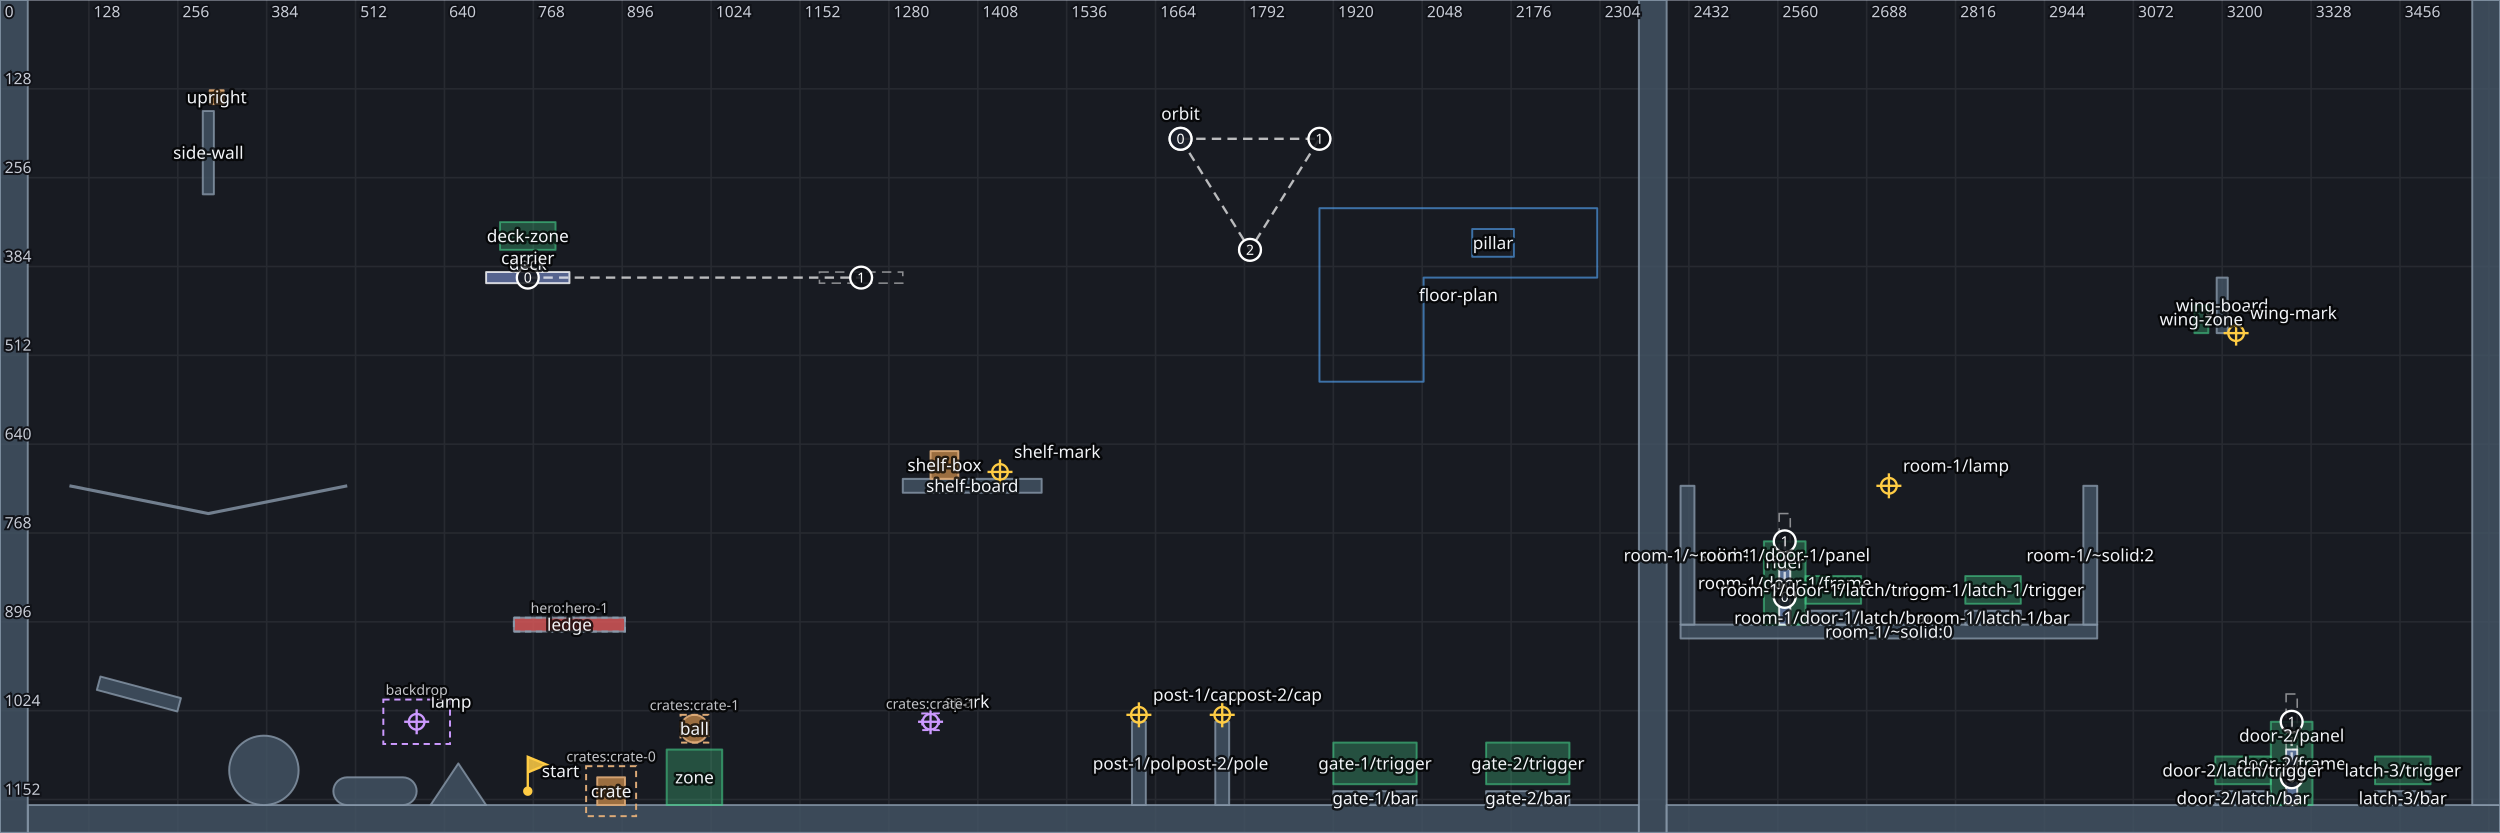
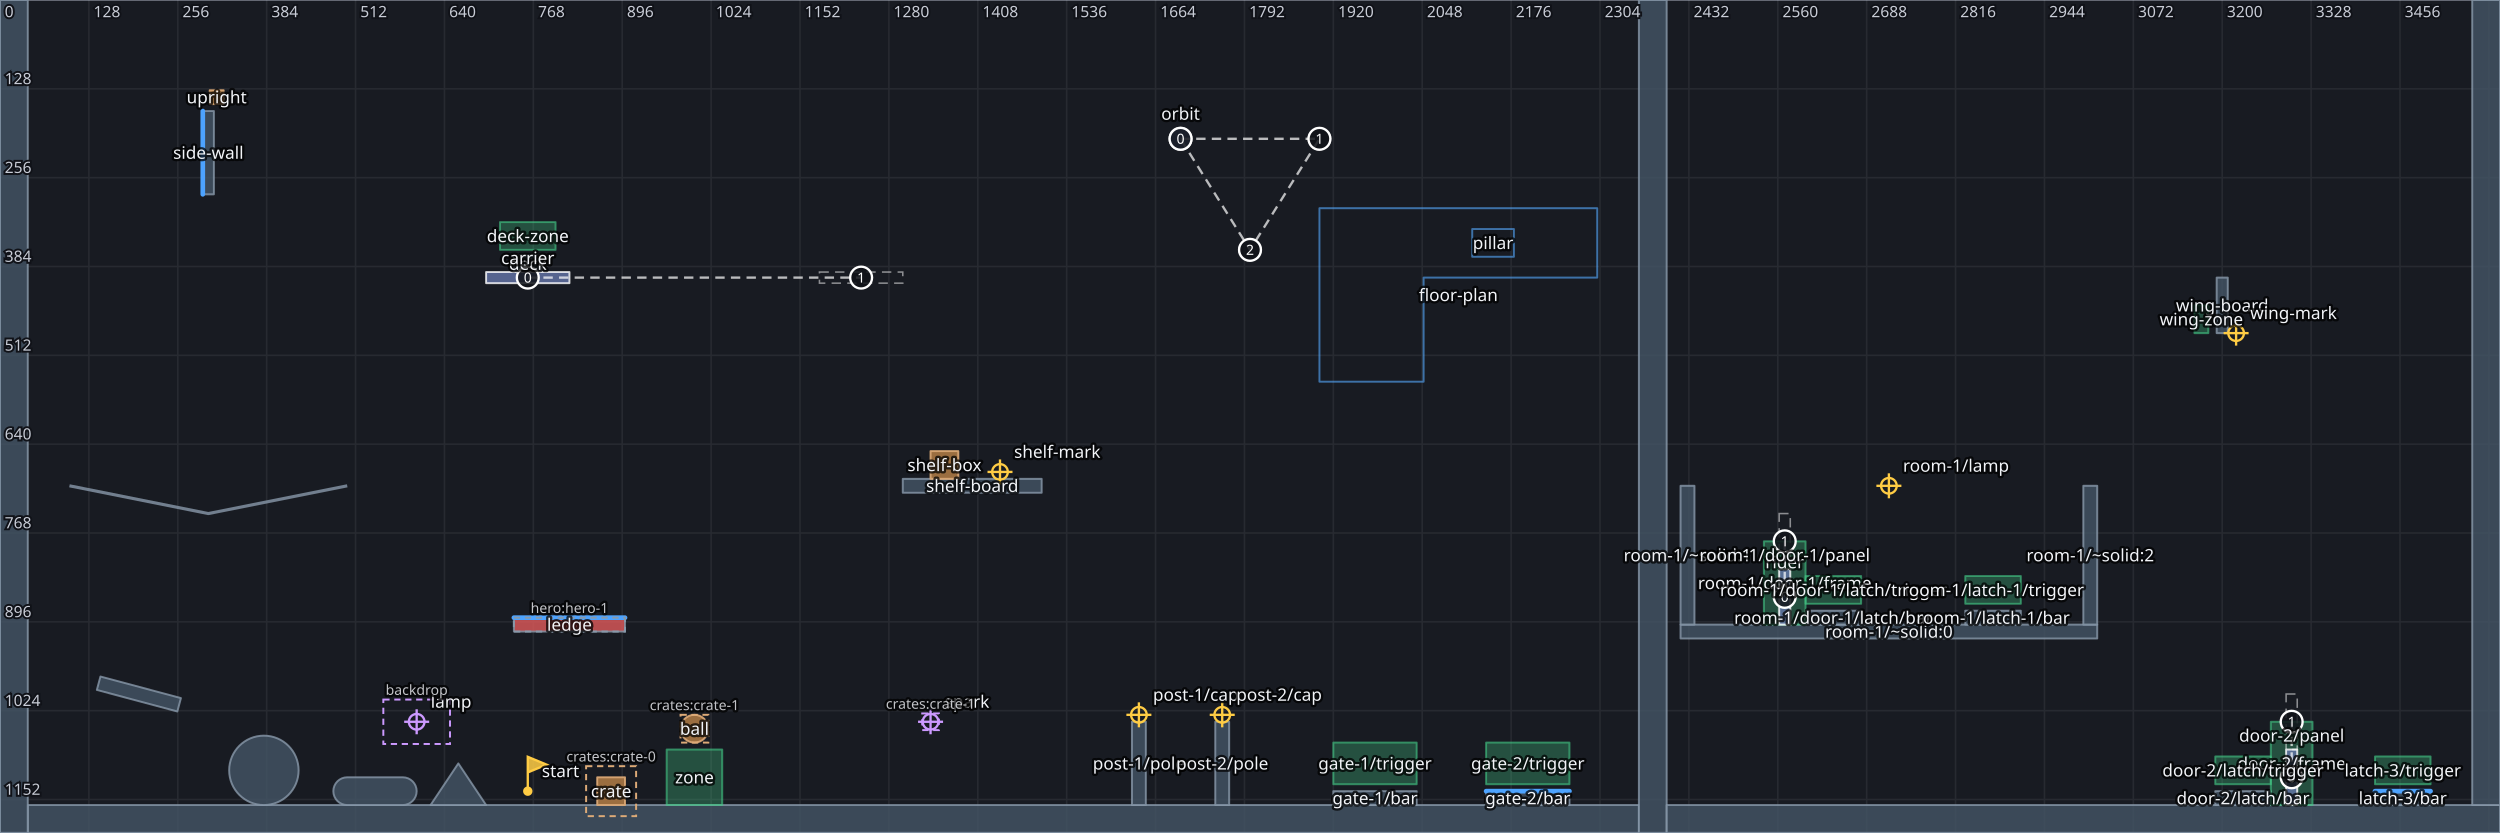
<svg xmlns="http://www.w3.org/2000/svg" width="1600" height="533" viewBox="0 0 3600 1200" preserveAspectRatio="none" font-family="Rubik, sans-serif" data-scene="kitchen-sink" data-scale="0.4444">
  <rect x="0" y="0" width="3600" height="1200" fill="#101218" />
  <rect id="bounds" x="0" y="0" width="3600" height="1200" fill="#181b22" stroke="#4a5060" stroke-width="2.25" />
  <g id="grid" fill="none" stroke-width="2.25">
    <path d="M128 0V1200M256 0V1200M384 0V1200M512 0V1200M640 0V1200M768 0V1200M896 0V1200M1024 0V1200M1152 0V1200M1280 0V1200M1408 0V1200M1536 0V1200M1664 0V1200M1792 0V1200M1920 0V1200M2048 0V1200M2176 0V1200M2304 0V1200M2432 0V1200M2560 0V1200M2688 0V1200M2816 0V1200M2944 0V1200M3072 0V1200M3200 0V1200M3328 0V1200M3456 0V1200M3584 0V1200M0 128H3600M0 256H3600M0 384H3600M0 512H3600M0 640H3600M0 768H3600M0 896H3600M0 1024H3600M0 1152H3600" stroke="#ffffff" stroke-opacity="0.07" />
    <path d="M0 0V1200M0 0H3600" stroke="#ffffff" stroke-opacity="0.25" />
  </g>
  <g id="entities">
    <path data-ref="~solid:0" data-type="solid" d="M40 1160L2360 1160L2360 1200L40 1200Z" fill="#445566" fill-opacity="0.8" stroke="#8899aa" stroke-opacity="0.8" stroke-width="2.81" stroke-linejoin="round" />
    <path data-ref="~solid:1" data-type="solid" d="M0 0L40 0L40 1200L0 1200Z" fill="#445566" fill-opacity="0.8" stroke="#8899aa" stroke-opacity="0.8" stroke-width="2.81" stroke-linejoin="round" />
    <path data-ref="~solid:2" data-type="solid" d="M2360 0L2400 0L2400 1200L2360 1200Z" fill="#445566" fill-opacity="0.8" stroke="#8899aa" stroke-opacity="0.8" stroke-width="2.81" stroke-linejoin="round" />
    <path data-ref="~solid:3" data-type="solid" d="M144.63 974.81L260.54 1005.87L255.37 1025.19L139.46 994.13Z" fill="#445566" fill-opacity="0.8" stroke="#8899aa" stroke-opacity="0.8" stroke-width="2.81" stroke-linejoin="round" />
    <path data-ref="~solid:4" data-type="solid" d="M430 1110A50 50 0 0 1 380 1160A50 50 0 0 1 330 1110A50 50 0 0 1 380 1060A50 50 0 0 1 430 1110Z" fill="#445566" fill-opacity="0.8" stroke="#8899aa" stroke-opacity="0.8" stroke-width="2.81" stroke-linejoin="round" />
    <path data-ref="~solid:5" data-type="solid" d="M580 1160L500 1160A20 20 0 0 1 480 1140A20 20 0 0 1 500 1120L580 1120A20 20 0 0 1 600 1140A20 20 0 0 1 580 1160Z" fill="#445566" fill-opacity="0.8" stroke="#8899aa" stroke-opacity="0.8" stroke-width="2.81" stroke-linejoin="round" />
    <path data-ref="~solid:6" data-type="solid" d="M620 1160L700 1160L660 1100Z" fill="#445566" fill-opacity="0.8" stroke="#8899aa" stroke-opacity="0.8" stroke-width="2.81" stroke-linejoin="round" />
    <path data-ref="~solid:7" data-type="solid" d="M100 700L300 740L500 700" fill="none" stroke="#8899aa" stroke-opacity="0.8" stroke-width="4.5" stroke-linejoin="round" />
    <path data-ref="~solid:8" data-type="solid" d="M2400 1160L3600 1160L3600 1200L2400 1200Z" fill="#445566" fill-opacity="0.8" stroke="#8899aa" stroke-opacity="0.8" stroke-width="2.81" stroke-linejoin="round" />
    <path data-ref="~solid:9" data-type="solid" d="M3560 0L3600 0L3600 1160L3560 1160Z" fill="#445566" fill-opacity="0.8" stroke="#8899aa" stroke-opacity="0.8" stroke-width="2.81" stroke-linejoin="round" />
    <path data-ref="ledge" data-type="solid" d="M740 890L900 890L900 910L740 910Z" fill="#e05a5a" fill-opacity="0.8" stroke="#8899aa" stroke-opacity="0.8" stroke-width="2.81" stroke-linejoin="round" />
    <path data-ref="deck" data-type="solid" d="M740 368L780 368L780 392L740 392Z" fill="#445566" fill-opacity="0.8" stroke="#8899aa" stroke-opacity="0.8" stroke-width="2.81" stroke-linejoin="round" />
    <path data-ref="shelf-board" data-type="solid" d="M1300 690L1500 690L1500 710L1300 710Z" fill="#445566" fill-opacity="0.8" stroke="#8899aa" stroke-opacity="0.8" stroke-width="2.81" stroke-linejoin="round" />
    <path data-ref="wing-board" data-type="solid" d="M3192 480L3192 400L3208 400L3208 480Z" fill="#445566" fill-opacity="0.8" stroke="#8899aa" stroke-opacity="0.8" stroke-width="2.81" stroke-linejoin="round" />
    <path data-ref="side-wall" data-type="solid" d="M292 160L308 160L308 280L292 280Z" fill="#445566" fill-opacity="0.8" stroke="#8899aa" stroke-opacity="0.8" stroke-width="2.81" stroke-linejoin="round" />
    <path data-ref="post-1/pole" data-type="solid" d="M1630 1040L1650 1040L1650 1160L1630 1160Z" fill="#445566" fill-opacity="0.8" stroke="#8899aa" stroke-opacity="0.8" stroke-width="2.81" stroke-linejoin="round" />
    <path data-ref="post-2/pole" data-type="solid" d="M1750 1040L1770 1040L1770 1160L1750 1160Z" fill="#445566" fill-opacity="0.8" stroke="#8899aa" stroke-opacity="0.8" stroke-width="2.81" stroke-linejoin="round" />
    <path data-ref="gate-1/bar" data-type="solid" d="M1920 1140L2040 1140L2040 1160L1920 1160Z" fill="#445566" fill-opacity="0.8" stroke="#8899aa" stroke-opacity="0.8" stroke-width="2.81" stroke-linejoin="round" />
    <path data-ref="gate-2/bar" data-type="solid" d="M2140 1140L2260 1140L2260 1160L2140 1160Z" fill="#445566" fill-opacity="0.8" stroke="#8899aa" stroke-opacity="0.8" stroke-width="2.81" stroke-linejoin="round" />
    <path data-ref="room-1/~solid:0" data-type="solid" d="M2420 900L3020 900L3020 920L2420 920Z" fill="#445566" fill-opacity="0.8" stroke="#8899aa" stroke-opacity="0.8" stroke-width="2.81" stroke-linejoin="round" />
    <path data-ref="room-1/~solid:1" data-type="solid" d="M2420 700L2440 700L2440 900L2420 900Z" fill="#445566" fill-opacity="0.8" stroke="#8899aa" stroke-opacity="0.8" stroke-width="2.81" stroke-linejoin="round" />
    <path data-ref="room-1/~solid:2" data-type="solid" d="M3000 700L3020 700L3020 900L3000 900Z" fill="#445566" fill-opacity="0.8" stroke="#8899aa" stroke-opacity="0.8" stroke-width="2.81" stroke-linejoin="round" />
    <path data-ref="room-1/door-1/latch/bar" data-type="solid" d="M2600 880L2680 880L2680 900L2600 900Z" fill="#445566" fill-opacity="0.8" stroke="#8899aa" stroke-opacity="0.8" stroke-width="2.81" stroke-linejoin="round" />
    <path data-ref="room-1/latch-1/bar" data-type="solid" d="M2830 880L2910 880L2910 900L2830 900Z" fill="#445566" fill-opacity="0.8" stroke="#8899aa" stroke-opacity="0.8" stroke-width="2.81" stroke-linejoin="round" />
    <path data-ref="door-2/latch/bar" data-type="solid" d="M3190 1140L3270 1140L3270 1160L3190 1160Z" fill="#445566" fill-opacity="0.8" stroke="#8899aa" stroke-opacity="0.8" stroke-width="2.81" stroke-linejoin="round" />
    <path data-ref="latch-3/bar" data-type="solid" d="M3420 1140L3500 1140L3500 1160L3420 1160Z" fill="#445566" fill-opacity="0.8" stroke="#8899aa" stroke-opacity="0.8" stroke-width="2.81" stroke-linejoin="round" />
    <path data-ref="zone" data-type="sensor" d="M960 1080L1040 1080L1040 1160L960 1160Z" fill="#44cc88" fill-opacity="0.3" stroke="#44cc88" stroke-opacity="0.6" stroke-width="2.81" stroke-linejoin="round" />
    <path data-ref="deck-zone" data-type="sensor" d="M720 320L800 320L800 360L720 360Z" fill="#44cc88" fill-opacity="0.3" stroke="#44cc88" stroke-opacity="0.6" stroke-width="2.81" stroke-linejoin="round" />
    <path data-ref="wing-zone" data-type="sensor" d="M3160 480L3160 440L3180 440L3180 480Z" fill="#44cc88" fill-opacity="0.3" stroke="#44cc88" stroke-opacity="0.6" stroke-width="2.81" stroke-linejoin="round" />
    <path data-ref="rider" data-type="sensor" d="M2558 800L2582 800L2582 820L2558 820Z" fill="#44cc88" fill-opacity="0.3" stroke="#44cc88" stroke-opacity="0.6" stroke-width="2.81" stroke-linejoin="round" />
    <path data-ref="gate-1/trigger" data-type="sensor" d="M1920 1070L2040 1070L2040 1130L1920 1130Z" fill="#44cc88" fill-opacity="0.3" stroke="#44cc88" stroke-opacity="0.6" stroke-width="2.81" stroke-linejoin="round" />
    <path data-ref="gate-2/trigger" data-type="sensor" d="M2140 1070L2260 1070L2260 1130L2140 1130Z" fill="#44cc88" fill-opacity="0.3" stroke="#44cc88" stroke-opacity="0.6" stroke-width="2.81" stroke-linejoin="round" />
    <path data-ref="room-1/door-1/frame" data-type="sensor" d="M2540 780L2600 780L2600 900L2540 900Z" fill="#44cc88" fill-opacity="0.3" stroke="#44cc88" stroke-opacity="0.6" stroke-width="2.81" stroke-linejoin="round" />
    <path data-ref="room-1/door-1/latch/trigger" data-type="sensor" d="M2600 830L2680 830L2680 870L2600 870Z" fill="#44cc88" fill-opacity="0.3" stroke="#44cc88" stroke-opacity="0.6" stroke-width="2.81" stroke-linejoin="round" />
    <path data-ref="room-1/latch-1/trigger" data-type="sensor" d="M2830 830L2910 830L2910 870L2830 870Z" fill="#44cc88" fill-opacity="0.3" stroke="#44cc88" stroke-opacity="0.6" stroke-width="2.81" stroke-linejoin="round" />
    <path data-ref="door-2/frame" data-type="sensor" d="M3270 1040L3330 1040L3330 1160L3270 1160Z" fill="#44cc88" fill-opacity="0.3" stroke="#44cc88" stroke-opacity="0.6" stroke-width="2.81" stroke-linejoin="round" />
    <path data-ref="door-2/latch/trigger" data-type="sensor" d="M3190 1090L3270 1090L3270 1130L3190 1130Z" fill="#44cc88" fill-opacity="0.3" stroke="#44cc88" stroke-opacity="0.6" stroke-width="2.81" stroke-linejoin="round" />
    <path data-ref="latch-3/trigger" data-type="sensor" d="M3420 1090L3500 1090L3500 1130L3420 1130Z" fill="#44cc88" fill-opacity="0.3" stroke="#44cc88" stroke-opacity="0.6" stroke-width="2.81" stroke-linejoin="round" />
    <path data-ref="crate" data-type="prop" d="M860 1120L900 1120L900 1160L860 1160Z" fill="#aa7744" fill-opacity="0.9" stroke="#ddaa77" stroke-opacity="0.9" stroke-width="2.81" stroke-linejoin="round" />
    <path data-ref="ball" data-type="prop" d="M1020 1050A20 20 0 0 1 1000 1070A20 20 0 0 1 980 1050A20 20 0 0 1 1000 1030A20 20 0 0 1 1020 1050Z" fill="#aa7744" fill-opacity="0.9" stroke="#ddaa77" stroke-opacity="0.9" stroke-width="2.81" stroke-linejoin="round" />
    <path data-ref="shelf-box" data-type="prop" d="M1340 650L1380 650L1380 690L1340 690Z" fill="#aa7744" fill-opacity="0.9" stroke="#ddaa77" stroke-opacity="0.9" stroke-width="2.81" stroke-linejoin="round" />
    <path data-ref="upright" data-type="prop" d="M302 130L322 130L322 150L302 150Z" fill="#aa7744" fill-opacity="0.9" stroke="#ddaa77" stroke-opacity="0.9" stroke-width="2.81" stroke-linejoin="round" />
    <path data-ref="carrier" data-type="follower" d="M700 392L820 392L820 408L700 408Z" fill="#6677aa" fill-opacity="0.8" stroke="#ffffff" stroke-opacity="0.8" stroke-width="2.81" stroke-linejoin="round" />
    <path data-ref="orbit" data-type="follower" d="M1716 200A16 16 0 0 1 1700 216A16 16 0 0 1 1684 200A16 16 0 0 1 1700 184A16 16 0 0 1 1716 200Z" fill="#6677aa" fill-opacity="0.8" stroke="#ffffff" stroke-opacity="0.8" stroke-width="2.81" stroke-linejoin="round" />
    <path data-ref="room-1/door-1/panel" data-type="follower" d="M2562 820L2578 820L2578 900L2562 900Z" fill="#6677aa" fill-opacity="0.8" stroke="#ffffff" stroke-opacity="0.8" stroke-width="2.81" stroke-linejoin="round" />
    <path data-ref="door-2/panel" data-type="follower" d="M3292 1080L3308 1080L3308 1160L3292 1160Z" fill="#6677aa" fill-opacity="0.8" stroke="#ffffff" stroke-opacity="0.8" stroke-width="2.81" stroke-linejoin="round" />
    <path data-ref="floor-plan" data-type="nav" d="M1900 300L2300 300L2300 400L2050 400L2050 550L1900 550Z" fill="none" stroke="#55aaff" stroke-opacity="0.6" stroke-width="2.81" stroke-linejoin="round" />
    <path data-ref="pillar" data-type="nav" d="M2120 330L2180 330L2180 370L2120 370Z" fill="none" stroke="#55aaff" stroke-opacity="0.6" stroke-width="2.81" stroke-linejoin="round" />
    <g data-ref="start" data-type="marker" class="spawn">
      <path d="M760 1140V1090.5L787 1101.75L760 1113" fill="#ffcc44" fill-opacity="0.85" stroke="#ffcc44" stroke-width="3.38" />
      <circle cx="760" cy="1140" r="6.75" fill="#ffcc44" />
    </g>
    <g data-ref="shelf-mark" data-type="marker" class="marker" fill="none" stroke="#ffcc44" stroke-width="3.38">
      <circle cx="1440" cy="680" r="11.25" />
      <path d="M1422 680H1458M1440 662V698" />
    </g>
    <g data-ref="wing-mark" data-type="marker" class="marker" fill="none" stroke="#ffcc44" stroke-width="3.38">
      <circle cx="3220" cy="480" r="11.25" />
      <path d="M3202 480H3238M3220 462V498" />
    </g>
    <g data-ref="post-1/cap" data-type="marker" class="marker" fill="none" stroke="#ffcc44" stroke-width="3.38">
      <circle cx="1640" cy="1030" r="11.25" />
      <path d="M1622 1030H1658M1640 1012V1048" />
    </g>
    <g data-ref="post-2/cap" data-type="marker" class="marker" fill="none" stroke="#ffcc44" stroke-width="3.38">
      <circle cx="1760" cy="1030" r="11.25" />
      <path d="M1742 1030H1778M1760 1012V1048" />
    </g>
    <g data-ref="room-1/lamp" data-type="marker" class="marker" fill="none" stroke="#ffcc44" stroke-width="3.38">
      <circle cx="2720" cy="700" r="11.25" />
      <path d="M2702 700H2738M2720 682V718" />
    </g>
    <g data-ref="lamp" data-type="decor" class="marker" fill="none" stroke="#cc99ff" stroke-width="3.38">
      <circle cx="600" cy="1040" r="11.25" />
      <path d="M582 1040H618M600 1022V1058" />
    </g>
    <g data-ref="spark" data-type="decor" class="marker" fill="none" stroke="#cc99ff" stroke-width="3.38">
      <circle cx="1340" cy="1040" r="11.25" />
      <path d="M1322 1040H1358M1340 1022V1058" />
    </g>
  </g>
+   <g id="one-way" fill="none" stroke="#4da3ff" stroke-width="6.75" stroke-linecap="round">
+     <path data-one-way="ledge" data-side="up" d="M740 890L900 890" />
+     <path data-one-way="side-wall" data-side="left" d="M292 280L292 160" />
+     <path data-one-way="gate-2/bar" data-side="up" d="M2140 1140L2260 1140" />
+     <path data-one-way="latch-3/bar" data-side="up" d="M3420 1140L3500 1140" />
+   </g>
  <g id="sprites" fill="none" stroke-width="2.81" stroke-dasharray="9 6.75">
    <path data-sprite="ledge" data-asset="hero" data-frame="hero-1" d="M740 890L900 890L900 910L740 910Z" stroke="#8899aa" />
    <path data-sprite="crate" data-asset="crates" data-frame="crate-0" d="M844 1104L916 1104L916 1176L844 1176Z" stroke="#ddaa77" />
    <path data-sprite="ball" data-asset="crates" data-frame="crate-1" d="M980 1030L1020 1030L1020 1070L980 1070Z" stroke="#ddaa77" />
    <path data-sprite="lamp" data-asset="backdrop" d="M552 1008L648 1008L648 1072L552 1072Z" stroke="#cc99ff" />
    <path data-sprite="spark" data-asset="crates" data-frame="crate-1" d="M1328 1028L1352 1028L1352 1052L1328 1052Z" stroke="#cc99ff" />
  </g>
  <g id="paths" fill="none">
    <g data-path="carrier" stroke="#ffffff">
      <path d="M760 400L1240 400" stroke-opacity="0.7" stroke-width="3.38" stroke-dasharray="13.5 9" />
      <path d="M1180 392L1300 392L1300 408L1180 408Z" stroke-opacity="0.5" stroke-width="2.25" stroke-dasharray="13.5 9" />
      <circle cx="760" cy="400" r="15.75" fill="#101218" fill-opacity="0.85" stroke-width="3.38" />
      <text x="760" y="407.2" font-size="20.25" text-anchor="middle" fill="#ffffff" stroke="none">0</text>
      <circle cx="1240" cy="400" r="15.75" fill="#101218" fill-opacity="0.85" stroke-width="3.38" />
      <text x="1240" y="407.2" font-size="20.25" text-anchor="middle" fill="#ffffff" stroke="none">1</text>
    </g>
    <g data-path="orbit" stroke="#ffffff">
      <path d="M1700 200L1900 200L1800 360Z" stroke-opacity="0.7" stroke-width="3.38" stroke-dasharray="13.5 9" />
      <path d="M1916 200A16 16 0 0 1 1900 216A16 16 0 0 1 1884 200A16 16 0 0 1 1900 184A16 16 0 0 1 1916 200Z" stroke-opacity="0.5" stroke-width="2.25" stroke-dasharray="13.5 9" />
      <path d="M1816 360A16 16 0 0 1 1800 376A16 16 0 0 1 1784 360A16 16 0 0 1 1800 344A16 16 0 0 1 1816 360Z" stroke-opacity="0.5" stroke-width="2.25" stroke-dasharray="13.5 9" />
      <circle cx="1700" cy="200" r="15.75" fill="#101218" fill-opacity="0.85" stroke-width="3.38" />
      <text x="1700" y="207.2" font-size="20.25" text-anchor="middle" fill="#ffffff" stroke="none">0</text>
      <circle cx="1900" cy="200" r="15.75" fill="#101218" fill-opacity="0.85" stroke-width="3.38" />
      <text x="1900" y="207.2" font-size="20.25" text-anchor="middle" fill="#ffffff" stroke="none">1</text>
      <circle cx="1800" cy="360" r="15.75" fill="#101218" fill-opacity="0.85" stroke-width="3.38" />
      <text x="1800" y="367.2" font-size="20.25" text-anchor="middle" fill="#ffffff" stroke="none">2</text>
    </g>
    <g data-path="room-1/door-1/panel" stroke="#ffffff">
      <path d="M2570 860L2570 780" stroke-opacity="0.7" stroke-width="3.38" stroke-dasharray="13.5 9" />
      <path d="M2562 740L2578 740L2578 820L2562 820Z" stroke-opacity="0.5" stroke-width="2.25" stroke-dasharray="13.5 9" />
      <circle cx="2570" cy="860" r="15.75" fill="#101218" fill-opacity="0.85" stroke-width="3.38" />
      <text x="2570" y="867.2" font-size="20.25" text-anchor="middle" fill="#ffffff" stroke="none">0</text>
      <circle cx="2570" cy="780" r="15.75" fill="#101218" fill-opacity="0.85" stroke-width="3.38" />
      <text x="2570" y="787.2" font-size="20.25" text-anchor="middle" fill="#ffffff" stroke="none">1</text>
    </g>
    <g data-path="door-2/panel" stroke="#ffffff">
      <path d="M3300 1120L3300 1040" stroke-opacity="0.7" stroke-width="3.38" stroke-dasharray="13.5 9" />
      <path d="M3292 1000L3308 1000L3308 1080L3292 1080Z" stroke-opacity="0.5" stroke-width="2.25" stroke-dasharray="13.5 9" />
      <circle cx="3300" cy="1120" r="15.75" fill="#101218" fill-opacity="0.85" stroke-width="3.38" />
      <text x="3300" y="1127.2" font-size="20.25" text-anchor="middle" fill="#ffffff" stroke="none">0</text>
      <circle cx="3300" cy="1040" r="15.75" fill="#101218" fill-opacity="0.85" stroke-width="3.38" />
      <text x="3300" y="1047.2" font-size="20.25" text-anchor="middle" fill="#ffffff" stroke="none">1</text>
    </g>
  </g>
  <g id="labels" text-anchor="middle" fill="#f2f4f8" stroke="#000000" stroke-opacity="0.75" stroke-width="6.75" stroke-linejoin="round" paint-order="stroke">
    <text x="820" y="908.84" font-size="24.75">ledge</text>
    <text class="sprite-label" x="820" y="883.25" font-size="20.25" fill-opacity="0.8">hero:hero-1</text>
    <text x="760" y="388.84" font-size="24.75">deck</text>
    <text x="1400" y="708.84" font-size="24.75">shelf-board</text>
    <text x="3200" y="448.84" font-size="24.75">wing-board</text>
    <text x="300" y="228.84" font-size="24.75">side-wall</text>
    <text x="1640" y="1108.84" font-size="24.75">post-1/pole</text>
    <text x="1760" y="1108.84" font-size="24.75">post-2/pole</text>
    <text x="1980" y="1158.84" font-size="24.75">gate-1/bar</text>
    <text x="2200" y="1158.84" font-size="24.75">gate-2/bar</text>
    <text x="2720" y="918.84" font-size="24.75">room-1/~solid:0</text>
    <text x="2430" y="808.84" font-size="24.75">room-1/~solid:1</text>
    <text x="3010" y="808.84" font-size="24.75">room-1/~solid:2</text>
    <text x="2640" y="898.84" font-size="24.75">room-1/door-1/latch/bar</text>
    <text x="2870" y="898.84" font-size="24.75">room-1/latch-1/bar</text>
    <text x="3230" y="1158.84" font-size="24.75">door-2/latch/bar</text>
    <text x="3460" y="1158.84" font-size="24.75">latch-3/bar</text>
    <text x="1000" y="1128.84" font-size="24.75">zone</text>
    <text x="760" y="348.84" font-size="24.75">deck-zone</text>
    <text x="3170" y="468.84" font-size="24.75">wing-zone</text>
    <text x="2570" y="818.84" font-size="24.75">rider</text>
    <text x="1980" y="1108.84" font-size="24.75">gate-1/trigger</text>
    <text x="2200" y="1108.84" font-size="24.75">gate-2/trigger</text>
    <text x="2570" y="848.84" font-size="24.75">room-1/door-1/frame</text>
    <text x="2640" y="858.84" font-size="24.75">room-1/door-1/latch/trigger</text>
    <text x="2870" y="858.84" font-size="24.75">room-1/latch-1/trigger</text>
    <text x="3300" y="1108.84" font-size="24.75">door-2/frame</text>
    <text x="3230" y="1118.84" font-size="24.75">door-2/latch/trigger</text>
    <text x="3460" y="1118.84" font-size="24.75">latch-3/trigger</text>
    <text x="780.25" y="1119.75" font-size="24.75" text-anchor="start">start</text>
    <text x="1460.25" y="659.75" font-size="24.75" text-anchor="start">shelf-mark</text>
    <text x="3240.25" y="459.75" font-size="24.75" text-anchor="start">wing-mark</text>
    <text x="1660.25" y="1009.75" font-size="24.75" text-anchor="start">post-1/cap</text>
    <text x="1780.25" y="1009.75" font-size="24.75" text-anchor="start">post-2/cap</text>
    <text x="2740.25" y="679.75" font-size="24.75" text-anchor="start">room-1/lamp</text>
    <text x="880" y="1148.84" font-size="24.75">crate</text>
    <text class="sprite-label" x="880" y="1097.25" font-size="20.25" fill-opacity="0.8">crates:crate-0</text>
    <text x="1000" y="1058.84" font-size="24.75">ball</text>
    <text class="sprite-label" x="1000" y="1023.25" font-size="20.25" fill-opacity="0.8">crates:crate-1</text>
    <text x="1360" y="678.84" font-size="24.75">shelf-box</text>
    <text x="312" y="148.84" font-size="24.75">upright</text>
    <text x="760" y="380.59" font-size="24.75">carrier</text>
    <text x="1700" y="172.59" font-size="24.75">orbit</text>
    <text x="2570" y="808.59" font-size="24.75">room-1/door-1/panel</text>
    <text x="3300" y="1068.59" font-size="24.75">door-2/panel</text>
    <text x="620.25" y="1019.75" font-size="24.75" text-anchor="start">lamp</text>
    <text class="sprite-label" x="600" y="1001.25" font-size="20.25" fill-opacity="0.8">backdrop</text>
    <text x="1360.25" y="1019.75" font-size="24.75" text-anchor="start">spark</text>
    <text class="sprite-label" x="1340" y="1021.25" font-size="20.25" fill-opacity="0.8">crates:crate-1</text>
    <text x="2100" y="433.84" font-size="24.75">floor-plan</text>
    <text x="2150" y="358.84" font-size="24.75">pillar</text>
  </g>
  <g id="ticks" font-size="22.5" fill="#c8ccd6" stroke="#101218" stroke-width="5.63" paint-order="stroke">
    <text x="6.75" y="24.75">0</text>
    <text x="134.75" y="24.75">128</text>
    <text x="262.75" y="24.75">256</text>
    <text x="390.75" y="24.75">384</text>
    <text x="518.75" y="24.75">512</text>
    <text x="646.75" y="24.75">640</text>
    <text x="774.75" y="24.75">768</text>
    <text x="902.75" y="24.75">896</text>
    <text x="1030.75" y="24.75">1024</text>
    <text x="1158.75" y="24.75">1152</text>
    <text x="1286.75" y="24.75">1280</text>
    <text x="1414.75" y="24.75">1408</text>
    <text x="1542.75" y="24.75">1536</text>
    <text x="1670.75" y="24.75">1664</text>
    <text x="1798.75" y="24.75">1792</text>
    <text x="1926.75" y="24.75">1920</text>
    <text x="2054.75" y="24.75">2048</text>
    <text x="2182.75" y="24.75">2176</text>
    <text x="2310.75" y="24.75">2304</text>
    <text x="2438.75" y="24.75">2432</text>
    <text x="2566.75" y="24.75">2560</text>
    <text x="2694.75" y="24.75">2688</text>
    <text x="2822.75" y="24.75">2816</text>
    <text x="2950.75" y="24.75">2944</text>
    <text x="3078.75" y="24.75">3072</text>
    <text x="3206.75" y="24.75">3200</text>
    <text x="3334.75" y="24.75">3328</text>
    <text x="3462.75" y="24.75">3456</text>
    <text x="6.75" y="121.25">128</text>
    <text x="6.75" y="249.25">256</text>
    <text x="6.75" y="377.25">384</text>
    <text x="6.75" y="505.25">512</text>
    <text x="6.75" y="633.25">640</text>
    <text x="6.75" y="761.25">768</text>
    <text x="6.75" y="889.25">896</text>
    <text x="6.75" y="1017.25">1024</text>
    <text x="6.75" y="1145.25">1152</text>
  </g>
</svg>
